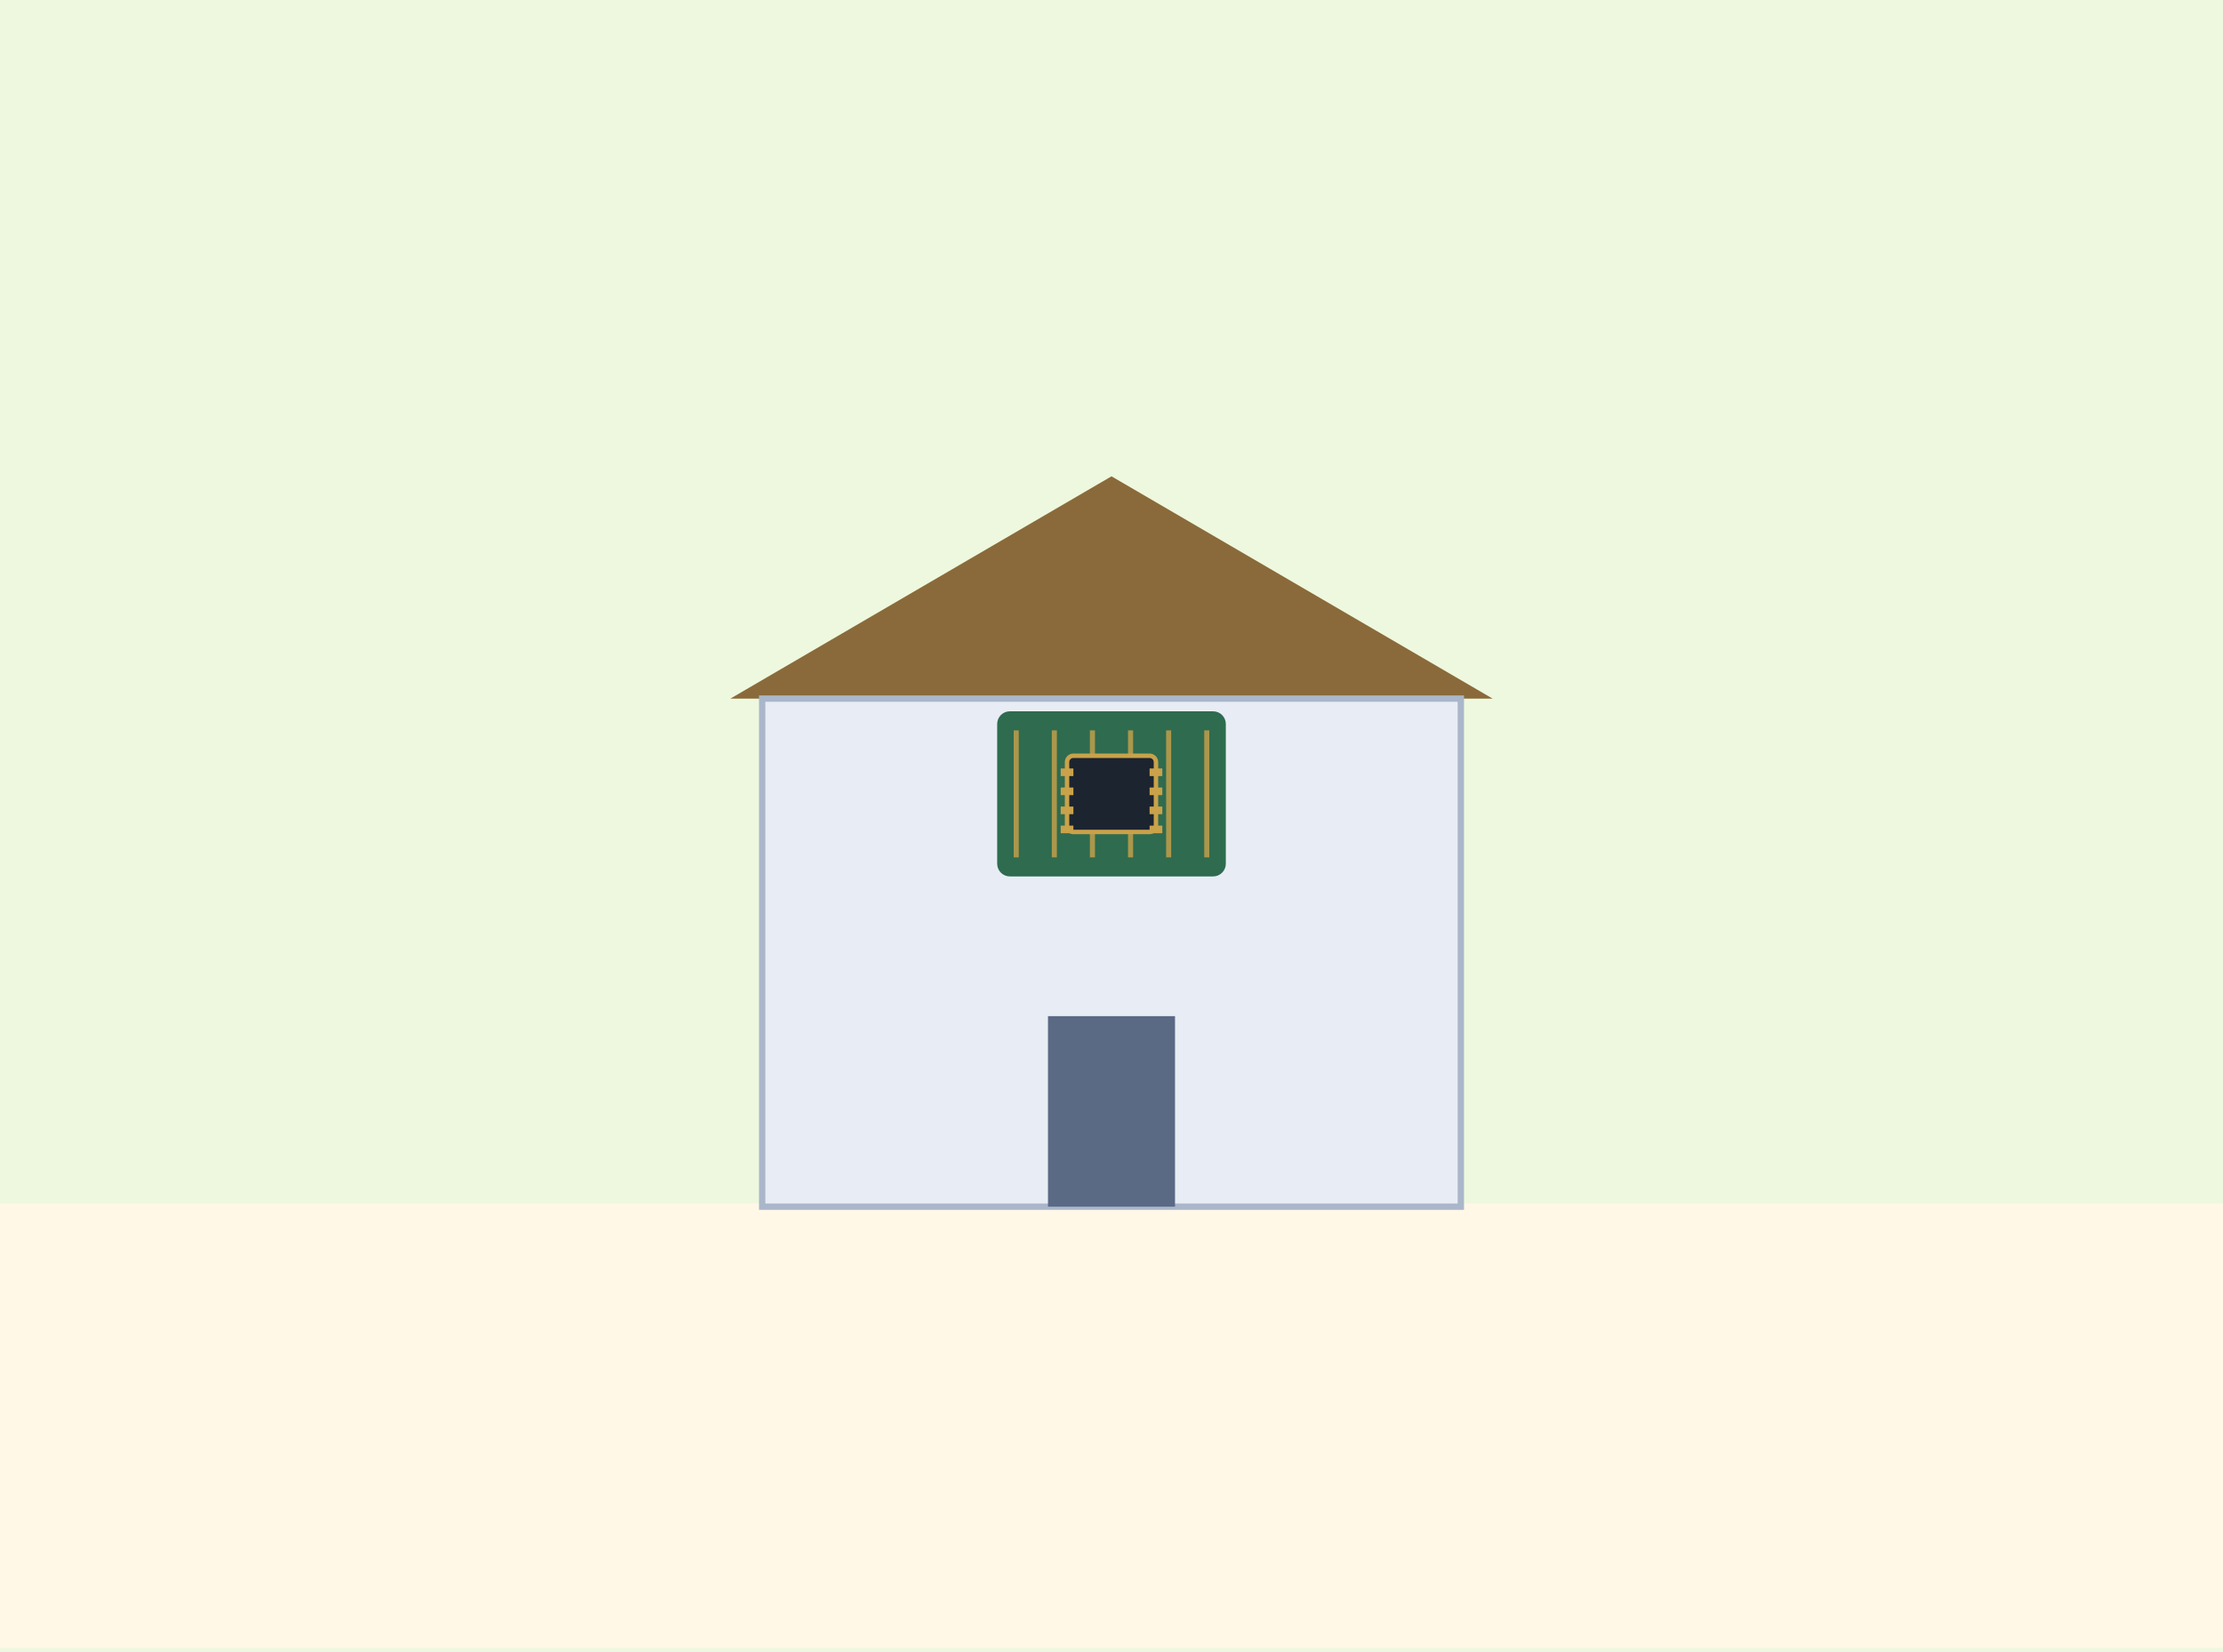
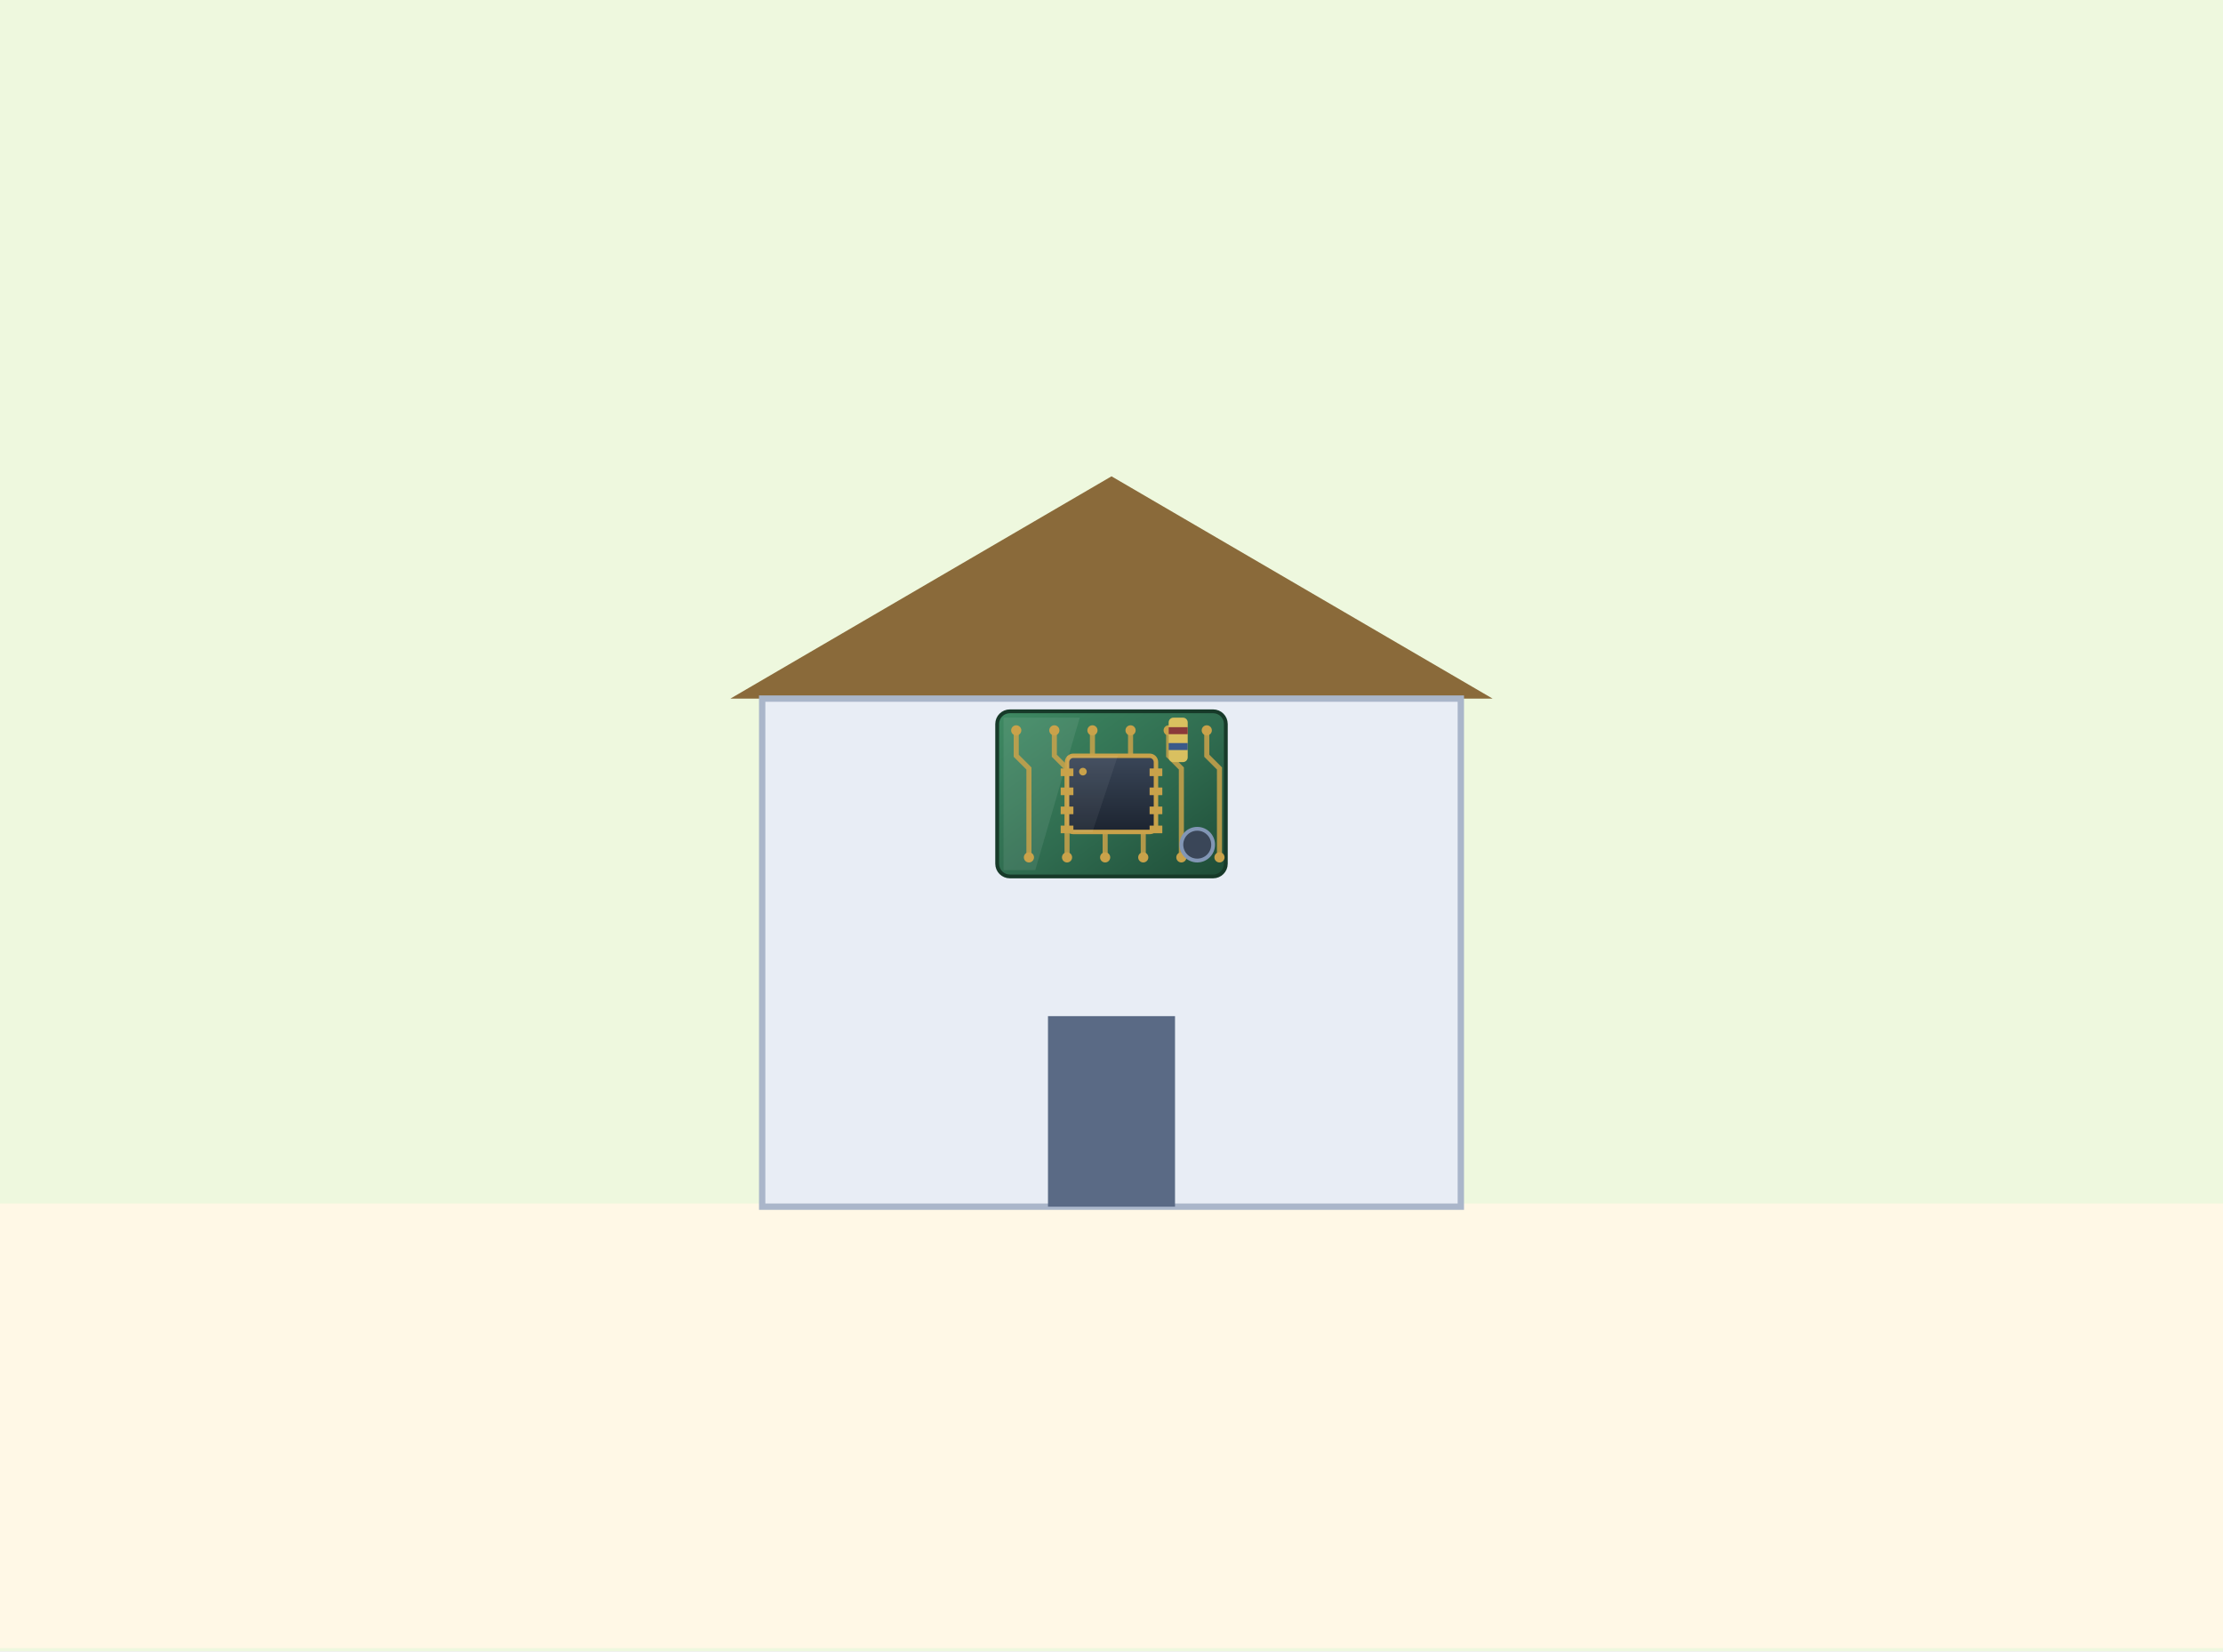
<svg xmlns="http://www.w3.org/2000/svg" viewBox="0 0 700 520">
  <rect width="700" height="520" fill="#eef8de" />
  <rect y="379" width="700" height="140" fill="#fff8e6" />
  <polygon points="230,220 350.0,150 470,220" fill="#8a6a3a" />
  <rect x="240" y="220" width="220" height="160" fill="#e8edf5" stroke="#aab6ca" stroke-width="2" />
  <rect x="330.0" y="320" width="40" height="60" fill="#5a6a85" />
-   <rect x="314.0" y="224.0" width="72.0" height="52.0" rx="4.0" fill="#2f6b4f" />
-   <path d="M320.0,230.0 L320.0,270.0" stroke="#c9a24a" stroke-width="1.6" opacity="0.8" />
-   <path d="M332.0,230.0 L332.0,270.0" stroke="#c9a24a" stroke-width="1.6" opacity="0.8" />
-   <path d="M344.0,230.0 L344.0,270.0" stroke="#c9a24a" stroke-width="1.6" opacity="0.8" />
-   <path d="M356.0,230.0 L356.0,270.0" stroke="#c9a24a" stroke-width="1.6" opacity="0.8" />
-   <path d="M368.0,230.0 L368.0,270.0" stroke="#c9a24a" stroke-width="1.6" opacity="0.8" />
-   <path d="M380.0,230.0 L380.0,270.0" stroke="#c9a24a" stroke-width="1.6" opacity="0.8" />
-   <rect x="336.0" y="238.0" width="28.0" height="24.0" rx="2.0" fill="#1c2430" stroke="#c9a24a" stroke-width="1.4" />
+   <defs>
+     <linearGradient id="boardGci350_250" x1="0" y1="0" x2="1" y2="1">
+       <stop offset="0%" stop-color="#3f8a63" />
+       <stop offset="55%" stop-color="#2f6b4f" />
+       <stop offset="100%" stop-color="#1e4c37" />
+     </linearGradient>
+     <linearGradient id="chipGci350_250" x1="0" y1="0" x2="0" y2="1">
+       <stop offset="0%" stop-color="#3a4658" />
+       <stop offset="100%" stop-color="#1c2430" />
+     </linearGradient>
+   </defs>
+   <rect x="314.0" y="224.0" width="72.0" height="52.0" rx="4.0" fill="url(#boardGci350_250)" stroke="#173a29" stroke-width="1.2" />
+   <path d="M316.0,226.0 L340.0,226.0 L326.0,274.0 L316.0,274.0 Z" fill="#fff" opacity="0.08" />
+   <path d="M320.0,230.0 L320.0,238.0 L324.0,242.0 L324.0,270.0" fill="none" stroke="#c9a24a" stroke-width="1.6" opacity="0.85" />
+   <path d="M332.0,230.0 L332.0,238.0 L336.0,242.0 L336.0,270.0" fill="none" stroke="#c9a24a" stroke-width="1.6" opacity="0.85" />
+   <path d="M344.0,230.0 L344.0,238.0 L348.0,242.0 L348.0,270.0" fill="none" stroke="#c9a24a" stroke-width="1.6" opacity="0.85" />
+   <path d="M356.0,230.0 L356.0,238.0 L360.0,242.0 L360.0,270.0" fill="none" stroke="#c9a24a" stroke-width="1.6" opacity="0.85" />
+   <path d="M368.0,230.0 L368.0,238.0 L372.0,242.0 L372.0,270.0" fill="none" stroke="#c9a24a" stroke-width="1.6" opacity="0.85" />
+   <path d="M380.0,230.0 L380.0,238.0 L384.0,242.0 L384.0,270.0" fill="none" stroke="#c9a24a" stroke-width="1.6" opacity="0.85" />
+   <circle cx="320.0" cy="230.0" r="1.6" fill="#c9a24a" />
+   <circle cx="324.0" cy="270.0" r="1.6" fill="#c9a24a" />
+   <circle cx="332.0" cy="230.0" r="1.6" fill="#c9a24a" />
+   <circle cx="336.0" cy="270.0" r="1.6" fill="#c9a24a" />
+   <circle cx="344.0" cy="230.0" r="1.6" fill="#c9a24a" />
+   <circle cx="348.0" cy="270.0" r="1.6" fill="#c9a24a" />
+   <circle cx="356.0" cy="230.0" r="1.6" fill="#c9a24a" />
+   <circle cx="360.0" cy="270.0" r="1.6" fill="#c9a24a" />
+   <circle cx="368.0" cy="230.0" r="1.6" fill="#c9a24a" />
+   <circle cx="372.0" cy="270.0" r="1.6" fill="#c9a24a" />
+   <circle cx="380.0" cy="230.0" r="1.6" fill="#c9a24a" />
+   <circle cx="384.0" cy="270.0" r="1.6" fill="#c9a24a" />
+   <rect x="336.0" y="238.0" width="28.0" height="24.0" rx="2.0" fill="url(#chipGci350_250)" stroke="#c9a24a" stroke-width="1.4" />
+   <path d="M336.0,238.0 L352.0,238.0 L344.0,262.0 L336.0,262.0 Z" fill="#fff" opacity="0.06" />
+   <circle cx="341.0" cy="243.0" r="1.2" fill="#c9a24a" />
  <rect x="334.0" y="242.0" width="4.0" height="2.4" fill="#c9a24a" />
  <rect x="334.0" y="248.0" width="4.0" height="2.4" fill="#c9a24a" />
  <rect x="334.0" y="254.0" width="4.0" height="2.4" fill="#c9a24a" />
  <rect x="334.0" y="260.0" width="4.0" height="2.4" fill="#c9a24a" />
  <rect x="362.0" y="242.0" width="4.0" height="2.4" fill="#c9a24a" />
  <rect x="362.0" y="248.0" width="4.0" height="2.4" fill="#c9a24a" />
  <rect x="362.0" y="254.0" width="4.0" height="2.4" fill="#c9a24a" />
  <rect x="362.0" y="260.0" width="4.0" height="2.4" fill="#c9a24a" />
+   <rect x="368.0" y="226.0" width="6.0" height="14.0" rx="1.5" fill="#d9c060" />
+   <rect x="368.0" y="229.0" width="6.0" height="2.2" fill="#8a3a3a" />
+   <rect x="368.0" y="234.0" width="6.0" height="2.2" fill="#3a5a8a" />
+   <circle cx="377.0" cy="266.0" r="5.0" fill="#3a4658" stroke="#8296b5" stroke-width="1.2" />
</svg>
